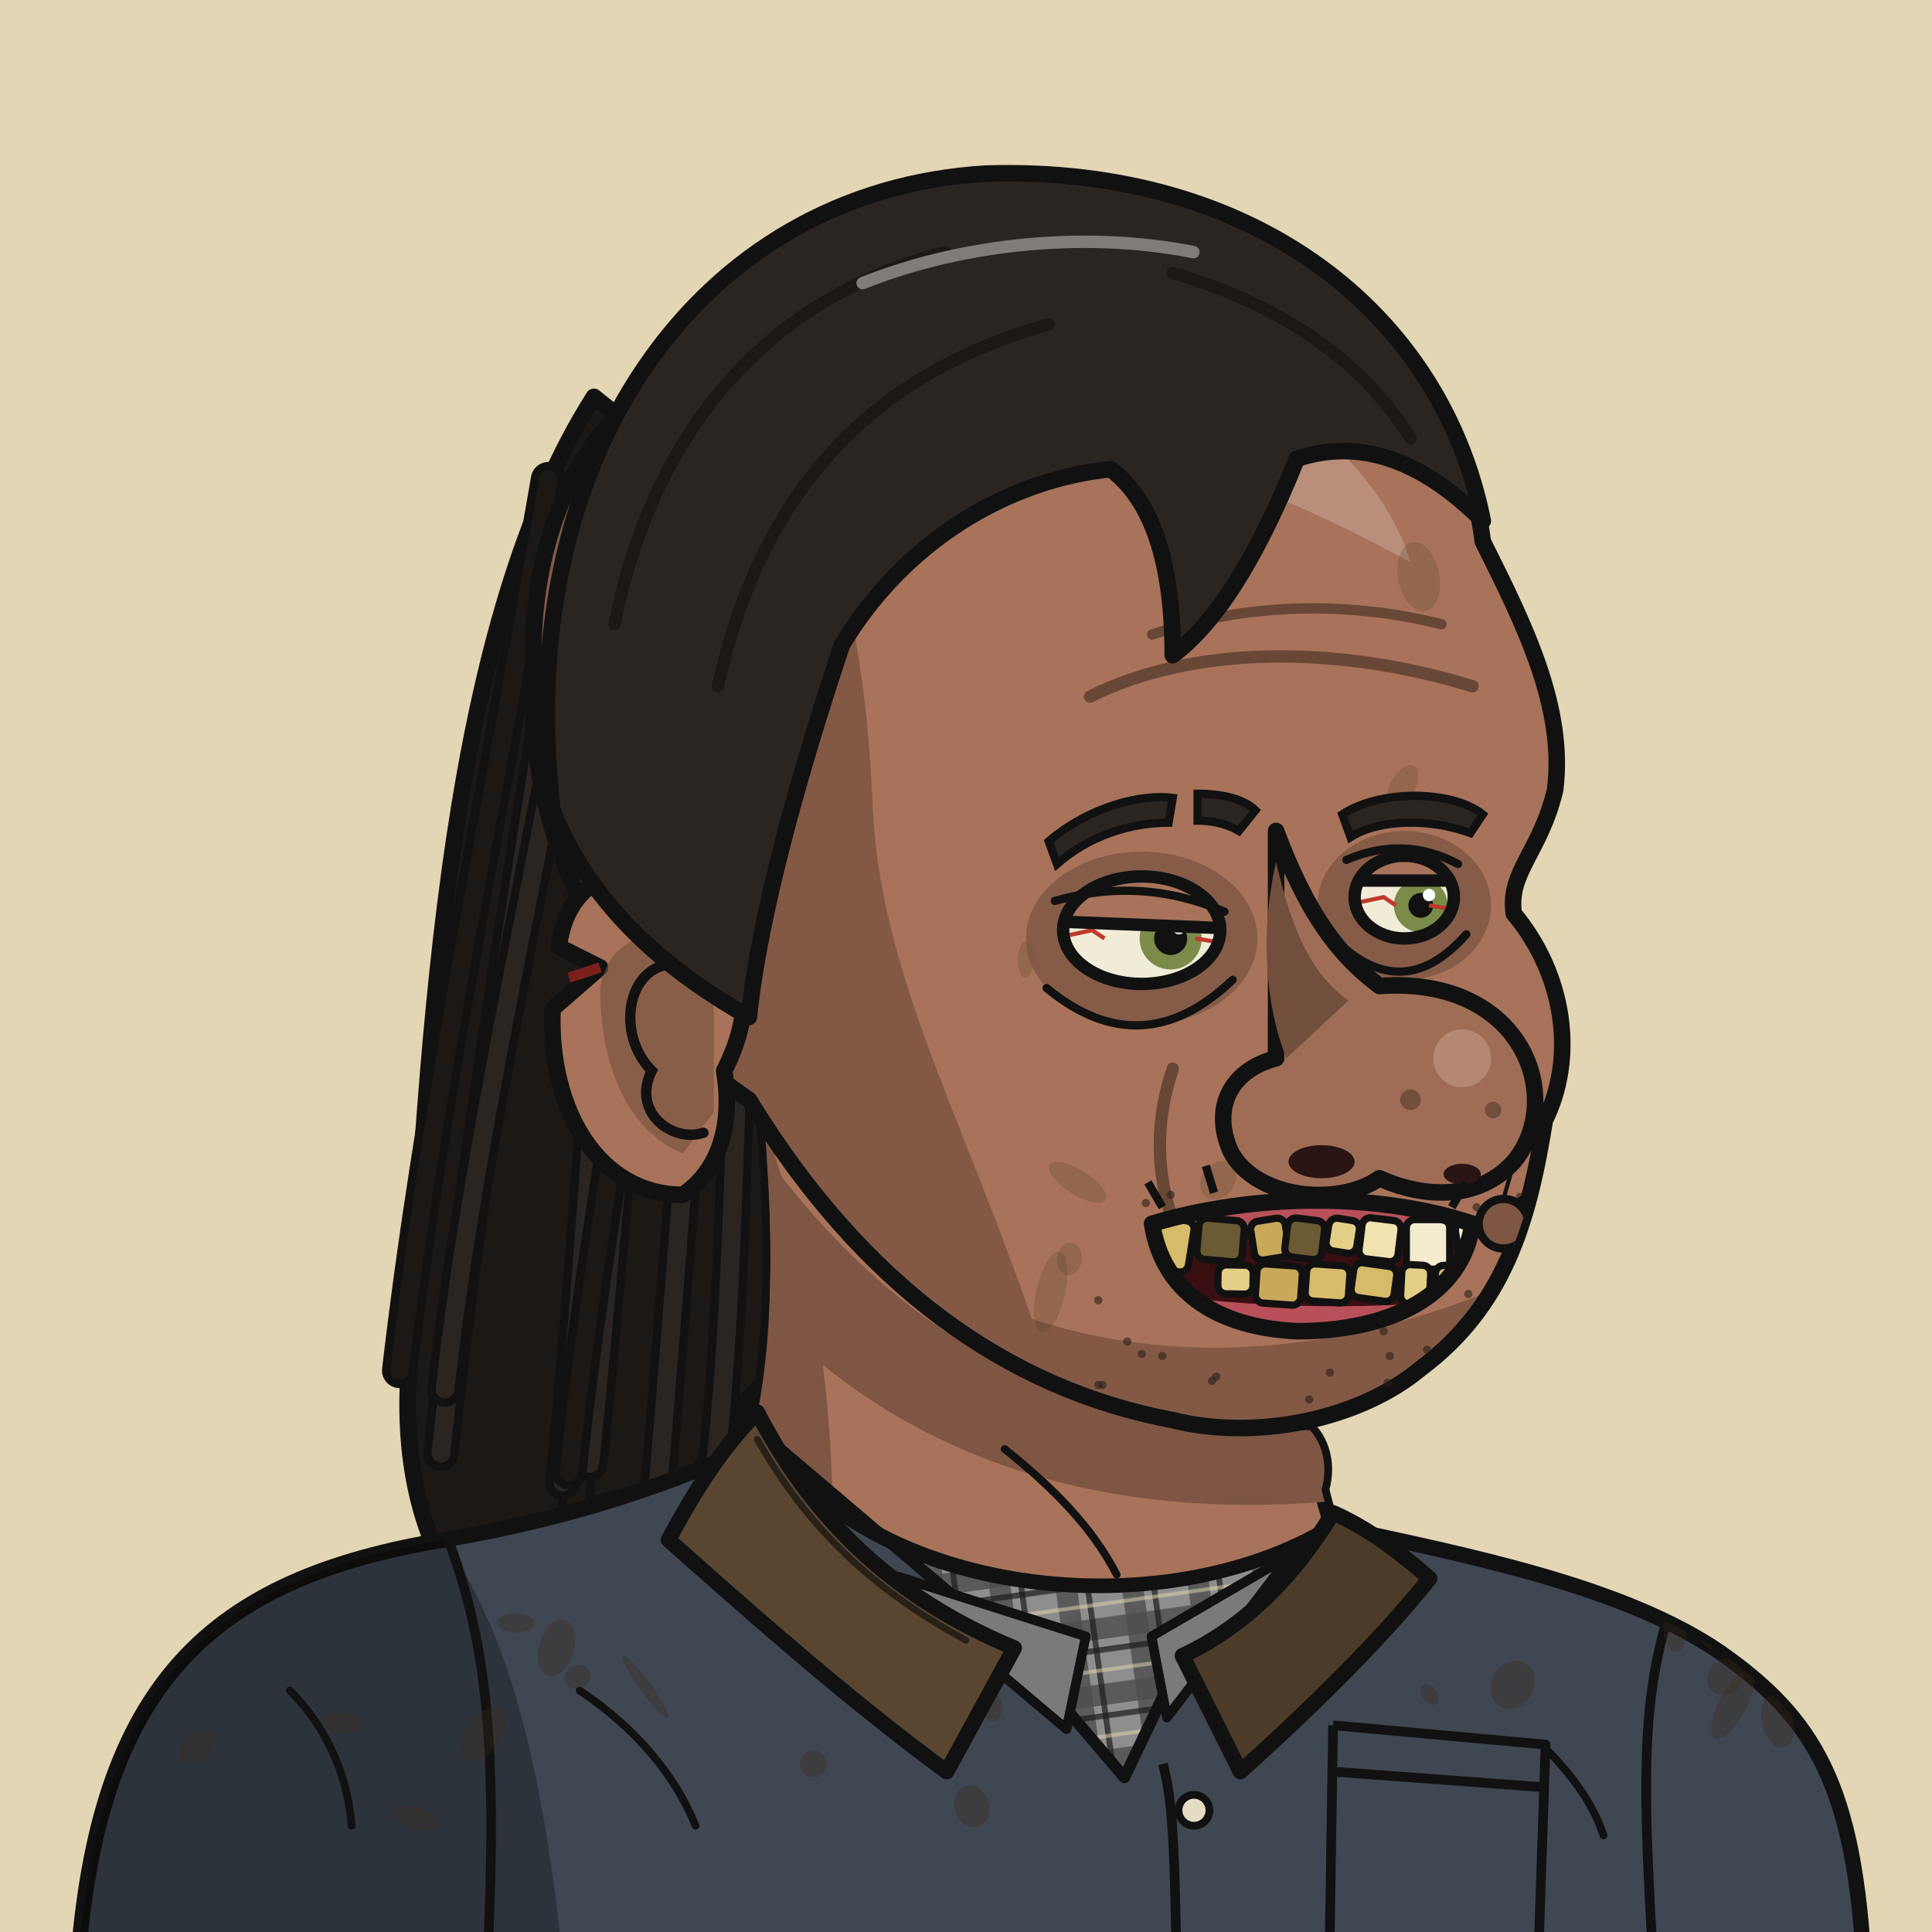
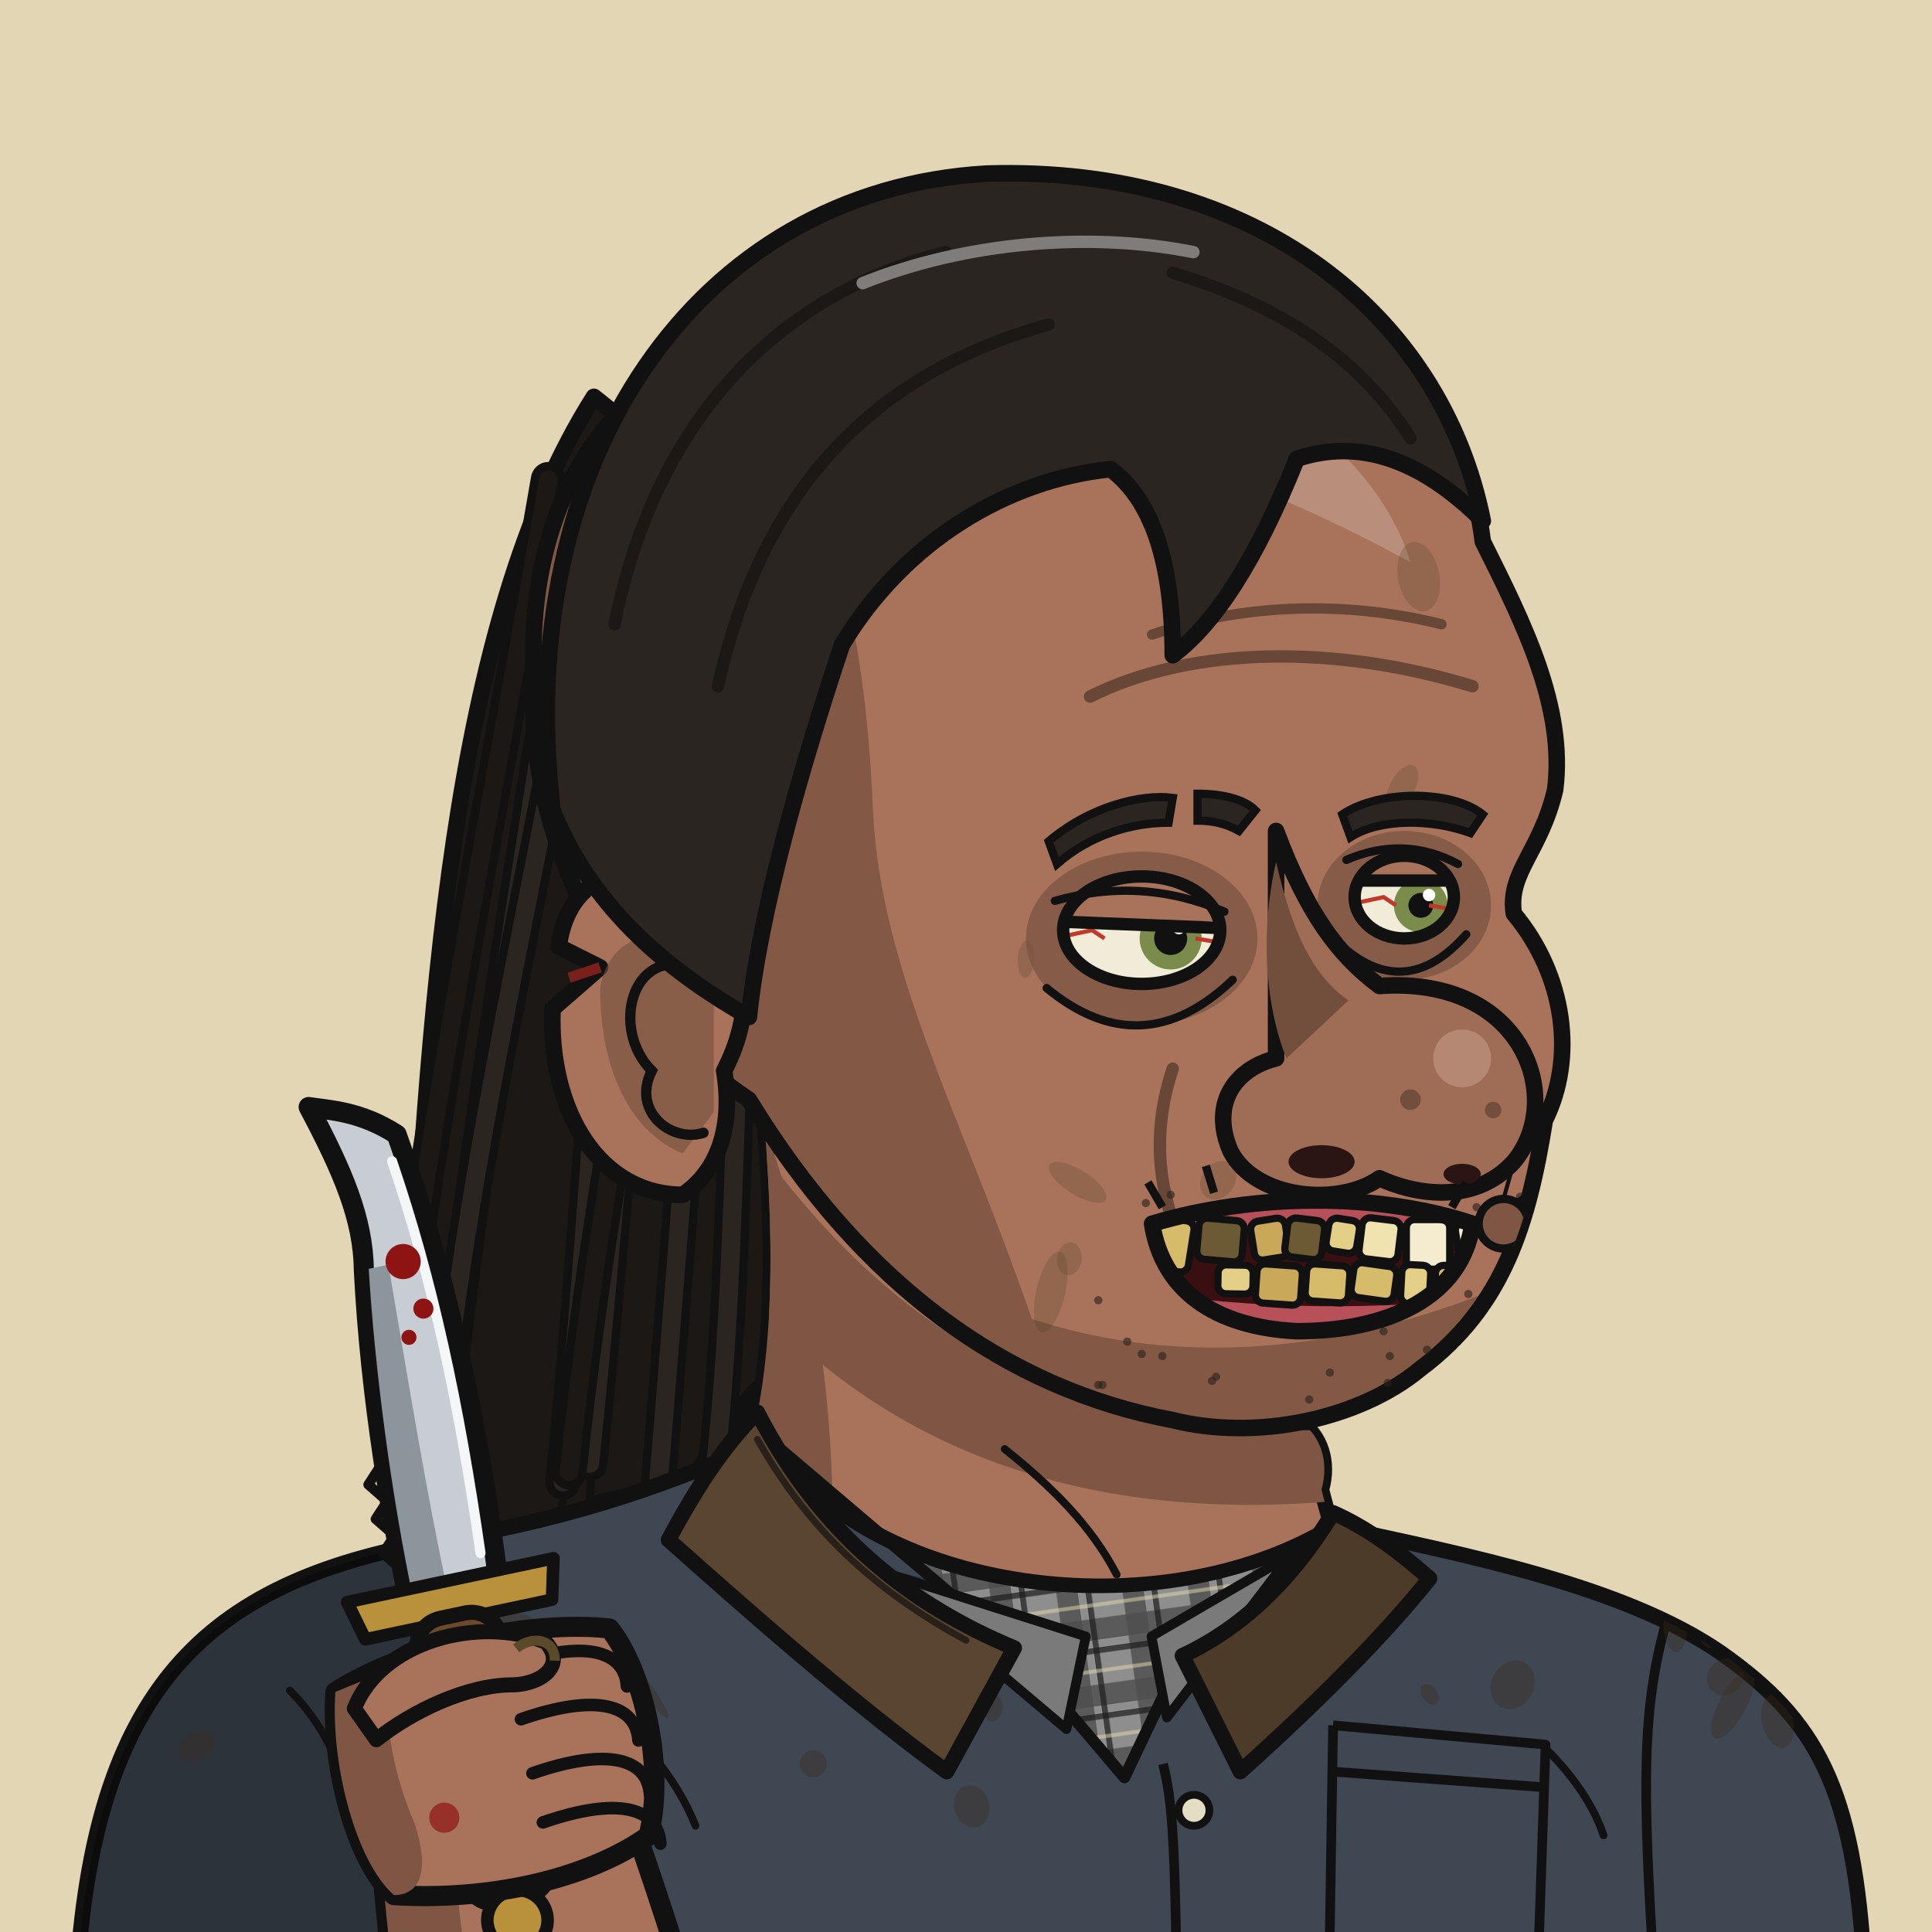
<svg xmlns="http://www.w3.org/2000/svg" viewBox="0 0 1000 1000" width="1000" height="1000">
  <rect width="1000" height="1000" fill="#e3d6b4" />
  <g transform="translate(0 -55)">
    <g transform="translate(-35 25) scale(1.07)">
      <path d="M 320 220 C 250 330 240 520 230 700 C 228 760 250 800 270 810 C 300 760 330 740 360 760 C 380 720 400 690 430 680 C 420 600 400 450 420 300 Z" fill="#1b1816" stroke="#111111" stroke-width="8" stroke-linejoin="round" />
      <path d="M 298 260 C 268 433 241 562 226 691" fill="none" stroke="#111111" stroke-width="17" stroke-linecap="round" />
      <path d="M 298 260 C 268 433 241 562 226 691" fill="none" stroke="#1b1816" stroke-width="9" stroke-linecap="round" />
      <path d="M 315 260 C 285 448 261 590 246 731" fill="none" stroke="#111111" stroke-width="17" stroke-linecap="round" />
      <path d="M 315 260 C 285 448 261 590 246 731" fill="none" stroke="#2b2522" stroke-width="9" stroke-linecap="round" />
      <path d="M 326 260 C 296 436 263 568 248 700" fill="none" stroke="#111111" stroke-width="17" stroke-linecap="round" />
      <path d="M 326 260 C 296 436 263 568 248 700" fill="none" stroke="#2b2522" stroke-width="9" stroke-linecap="round" />
      <path d="M 346 260 C 316 468 324 625 309 781" fill="none" stroke="#111111" stroke-width="17" stroke-linecap="round" />
      <path d="M 346 260 C 316 468 324 625 309 781" fill="none" stroke="#1b1816" stroke-width="9" stroke-linecap="round" />
      <path d="M 353 260 C 323 454 320 599 305 745" fill="none" stroke="#111111" stroke-width="17" stroke-linecap="round" />
      <path d="M 353 260 C 323 454 320 599 305 745" fill="none" stroke="#2b2522" stroke-width="9" stroke-linecap="round" />
      <path d="M 370 260 C 340 450 333 593 318 736" fill="none" stroke="#111111" stroke-width="17" stroke-linecap="round" />
      <path d="M 370 260 C 340 450 333 593 318 736" fill="none" stroke="#2b2522" stroke-width="9" stroke-linecap="round" />
      <path d="M 384 260 C 354 452 323 596 308 740" fill="none" stroke="#111111" stroke-width="17" stroke-linecap="round" />
      <path d="M 384 260 C 354 452 323 596 308 740" fill="none" stroke="#1b1816" stroke-width="9" stroke-linecap="round" />
      <path d="M 399 260 C 369 473 362 632 347 792" fill="none" stroke="#111111" stroke-width="17" stroke-linecap="round" />
      <path d="M 399 260 C 369 473 362 632 347 792" fill="none" stroke="#2b2522" stroke-width="9" stroke-linecap="round" />
      <path d="M 413 260 C 383 450 394 593 379 735" fill="none" stroke="#111111" stroke-width="17" stroke-linecap="round" />
      <path d="M 413 260 C 383 450 394 593 379 735" fill="none" stroke="#2b2522" stroke-width="9" stroke-linecap="round" />
    </g>
    <path d="M 392 600 C 402 690 402 760 385 815 C 360 840 320 856 290 868 L 720 920 C 700 880 690 850 684 826 C 688 812 684 798 672 790 C 664 770 660 745 662 720 Z" fill="#a8735a" stroke="#111111" stroke-width="8" stroke-linejoin="round" />
    <clipPath id="neckclip">
      <path d="M 392 600 C 402 690 402 760 385 815 C 360 840 320 856 290 868 L 720 920 C 700 880 690 850 684 826 C 688 812 684 798 672 790 C 664 770 660 745 662 720 Z" />
    </clipPath>
    <g clip-path="url(#neckclip)">
      <path d="M 380 630 C 450 735 540 800 690 795 L 690 832 C 540 845 440 790 380 715 Z" fill="#7e5643" />
      <path d="M 380 600 C 425 700 435 790 430 900 L 280 900 L 280 600 Z" fill="#7e5643" />
    </g>
    <path d="M 520 805 C 545 825 565 845 578 870" fill="none" stroke="#111111" stroke-width="4" stroke-linecap="round" />
    <clipPath id="torso">
      <path d="M 40 1075 C 50 925 110 872 230 852 C 300 840 350 822 398 800 C 450 880 600 900 690 845 C 760 860 840 876 890 910 C 940 945 960 980 965 1075 Z" />
    </clipPath>
    <path d="M 40 1075 C 50 925 110 872 230 852 C 300 840 350 822 398 800 C 450 880 600 900 690 845 C 760 860 840 876 890 910 C 940 945 960 980 965 1075 Z" fill="#3e4752" stroke="#111111" stroke-width="8" stroke-linejoin="round" />
    <g clip-path="url(#torso)">
      <path d="M 40 1075 C 50 925 110 872 230 852 C 262 900 280 960 292 1075 Z" fill="#000" opacity="0.28" />
      <path d="M 370 812 C 420 880 560 900 700 852 L 720 900 C 560 950 420 930 360 860 Z" fill="#000" opacity="0.22" />
    </g>
    <path d="M 232 852 C 252 905 258 960 252 1075" fill="none" stroke="#111111" stroke-width="5" stroke-linecap="round" />
    <path d="M 862 896 C 850 940 850 978 856 1075" fill="none" stroke="#111111" stroke-width="5" stroke-linecap="round" />
    <path d="M 300 930 C 330 950 350 975 360 1000 M 150 930 C 170 950 180 975 182 1000 M 800 960 C 815 975 825 990 830 1005" fill="none" stroke="#111111" stroke-width="4" stroke-linecap="round" />
    <g clip-path="url(#torso)">
      <ellipse cx="740" cy="932" rx="6" ry="4" transform="rotate(54 740 932)" fill="#3b2a18" opacity="0.32" />
      <ellipse cx="476" cy="891" rx="10" ry="7" transform="rotate(54 476 891)" fill="#3b2a18" opacity="0.32" />
      <ellipse cx="334" cy="928" rx="20" ry="3" transform="rotate(54 334 928)" fill="#3b2a18" opacity="0.32" />
      <ellipse cx="299" cy="923" rx="6" ry="7" transform="rotate(65 299 923)" fill="#3b2a18" opacity="0.32" />
      <ellipse cx="500" cy="907" rx="7" ry="6" transform="rotate(104 500 907)" fill="#3b2a18" opacity="0.32" />
      <ellipse cx="897" cy="937" rx="20" ry="7" transform="rotate(118 897 937)" fill="#3b2a18" opacity="0.32" />
      <ellipse cx="177" cy="947" rx="5" ry="11" transform="rotate(101 177 947)" fill="#3b2a18" opacity="0.32" />
      <ellipse cx="215" cy="996" rx="12" ry="6" transform="rotate(14 215 996)" fill="#3b2a18" opacity="0.32" />
      <ellipse cx="421" cy="968" rx="7" ry="7" transform="rotate(21 421 968)" fill="#3b2a18" opacity="0.32" />
      <ellipse cx="884" cy="902" rx="6" ry="4" transform="rotate(75 884 902)" fill="#3b2a18" opacity="0.32" />
      <ellipse cx="102" cy="959" rx="7" ry="10" transform="rotate(53 102 959)" fill="#3b2a18" opacity="0.32" />
      <ellipse cx="867" cy="898" rx="12" ry="6" transform="rotate(86 867 898)" fill="#3b2a18" opacity="0.32" />
      <ellipse cx="893" cy="923" rx="10" ry="9" transform="rotate(129 893 923)" fill="#3b2a18" opacity="0.32" />
      <ellipse cx="514" cy="939" rx="7" ry="5" transform="rotate(97 514 939)" fill="#3b2a18" opacity="0.32" />
      <ellipse cx="527" cy="885" rx="19" ry="9" transform="rotate(132 527 885)" fill="#3b2a18" opacity="0.32" />
      <ellipse cx="562" cy="912" rx="17" ry="3" transform="rotate(28 562 912)" fill="#3b2a18" opacity="0.32" />
      <ellipse cx="250" cy="953" rx="16" ry="9" transform="rotate(124 250 953)" fill="#3b2a18" opacity="0.32" />
      <ellipse cx="920" cy="946" rx="14" ry="8" transform="rotate(76 920 946)" fill="#3b2a18" opacity="0.32" />
      <ellipse cx="850" cy="877" rx="18" ry="10" transform="rotate(30 850 877)" fill="#3b2a18" opacity="0.32" />
      <ellipse cx="783" cy="927" rx="13" ry="11" transform="rotate(119 783 927)" fill="#3b2a18" opacity="0.32" />
      <ellipse cx="503" cy="990" rx="9" ry="11" transform="rotate(163 503 990)" fill="#3b2a18" opacity="0.32" />
      <ellipse cx="551" cy="889" rx="15" ry="7" transform="rotate(101 551 889)" fill="#3b2a18" opacity="0.32" />
      <ellipse cx="288" cy="908" rx="15" ry="9" transform="rotate(107 288 908)" fill="#3b2a18" opacity="0.32" />
      <ellipse cx="267" cy="895" rx="5" ry="10" transform="rotate(91 267 895)" fill="#3b2a18" opacity="0.32" />
    </g>
    <defs>
      <pattern id="plaidgrey" width="34" height="34" patternUnits="userSpaceOnUse" patternTransform="rotate(-8) skewY(0)">
        <rect width="34" height="34" fill="#8e8e8e" />
        <rect x="0" y="11" width="34" height="11" fill="#4e4e4e" opacity="0.8" />
        <rect x="11" y="0" width="11" height="34" fill="#4e4e4e" opacity="0.8" />
        <rect x="0" y="26" width="34" height="3" fill="#1c1c1c" opacity="0.7" />
        <rect x="26" y="0" width="3" height="34" fill="#1c1c1c" opacity="0.7" />
        <rect x="0" y="3" width="34" height="2" fill="#e8d9b0" opacity="0.5" />
      </pattern>
    </defs>
    <path d="M 405 806 C 450 880 600 900 688 846 L 612 912 L 582 975 L 525 908 Z" fill="url(#plaidgrey)" stroke="#111111" stroke-width="6" stroke-linejoin="round" />
    <path d="M 455 868 L 552 950 L 562 902 Z M 668 860 L 604 944 L 596 902 Z" fill="#7a7a7a" stroke="#111111" stroke-width="5" stroke-linejoin="round" />
    <path d="M 392 786 C 425 850 472 886 525 908 L 490 972 C 438 934 382 884 346 852 C 360 826 374 804 392 786 Z" fill="#5a4630" stroke="#111111" stroke-width="8" stroke-linejoin="round" />
    <path d="M 392 800 C 418 846 452 878 500 904" fill="none" stroke="#111111" stroke-width="3.5" stroke-linecap="round" opacity="0.7" />
    <path d="M 690 838 C 668 874 642 898 612 912 L 642 972 C 682 936 716 902 740 872 C 724 858 708 846 690 838 Z" fill="#4c3b28" stroke="#111111" stroke-width="8" stroke-linejoin="round" />
    <path d="M 602 968 C 606 985 608 998 609 1075" fill="none" stroke="#111111" stroke-width="5" />
    <circle cx="618" cy="992" r="8" fill="#e5dcc4" stroke="#111111" stroke-width="4" />
    <path d="M 690 948 L 800 958 L 796 1075 M 690 948 L 688 1075 M 690 972 L 798 980" fill="none" stroke="#111111" stroke-width="5" stroke-linejoin="round" />
    <g transform="translate(-35 25) scale(1.07)">
      <clipPath id="headclip">
        <path d="M 395 560 Q 343 525 318 473 Q 288 415 291 357 Q 288 294 316 248 Q 348 202 394 174 Q 442 134 500 133 Q 557 124 611 142 Q 667 147 702 193 Q 742 228 750 290 C 770 330 790 370 785 410 C 778 440 762 450 765 470 C 790 500 795 540 780 570 C 772 620 760 660 720 690 C 690 715 640 725 600 715 C 520 700 450 650 395 560 Z" />
      </clipPath>
      <path d="M 395 560 Q 343 525 318 473 Q 288 415 291 357 Q 288 294 316 248 Q 348 202 394 174 Q 442 134 500 133 Q 557 124 611 142 Q 667 147 702 193 Q 742 228 750 290 C 770 330 790 370 785 410 C 778 440 762 450 765 470 C 790 500 795 540 780 570 C 772 620 760 660 720 690 C 690 715 640 725 600 715 C 520 700 450 650 395 560 Z" fill="#a8735a" />
      <g clip-path="url(#headclip)">
        <path d="M 250 100 C 420 160 450 300 455 420 C 460 520 520 600 560 760 L 250 760 Z" fill="#835946" />
        <path d="M 420 600 C 520 690 640 700 760 650 L 760 760 L 400 760 Z" fill="#835946" />
        <path d="M 560 190 C 640 200 700 250 715 300 C 660 270 600 245 545 240 Z" fill="#bd9683" opacity="0.8" />
        <path d="M 403 193 A 40 30 0 0 0 483 193 A 44 38 0 0 1 403 193 Z" fill="#684737" opacity="0.85" />
        <path d="M 403 193 A 40 30 0 0 0 467 217" fill="none" stroke="#111111" stroke-width="4" stroke-linecap="round" opacity="0.8" />
        <ellipse cx="453" cy="175" rx="14" ry="7" transform="rotate(-20 443 193)" fill="#bd9683" opacity="0.9" />
        <path d="M 353 330 A 32 24 0 0 0 417 330 A 35 30 0 0 1 353 330 Z" fill="#684737" opacity="0.85" />
        <path d="M 353 330 A 32 24 0 0 0 404 348" fill="none" stroke="#111111" stroke-width="4" stroke-linecap="round" opacity="0.8" />
        <ellipse cx="393" cy="315" rx="11" ry="6" transform="rotate(-20 385 330)" fill="#bd9683" opacity="0.9" />
        <path d="M 517 179 A 47 35 0 0 0 611 179 A 51 44 0 0 1 517 179 Z" fill="#684737" opacity="0.85" />
        <path d="M 517 179 A 47 35 0 0 0 592 207" fill="none" stroke="#111111" stroke-width="4" stroke-linecap="round" opacity="0.8" />
        <ellipse cx="576" cy="158" rx="16" ry="8" transform="rotate(-20 564 179)" fill="#bd9683" opacity="0.9" />
        <path d="M 386 320 A 30 23 0 0 0 446 320 A 33 29 0 0 1 386 320 Z" fill="#684737" opacity="0.85" />
        <path d="M 386 320 A 30 23 0 0 0 434 338" fill="none" stroke="#111111" stroke-width="4" stroke-linecap="round" opacity="0.8" />
        <ellipse cx="424" cy="306" rx="11" ry="5" transform="rotate(-20 416 320)" fill="#bd9683" opacity="0.9" />
        <path d="M 560 365 C 610 340 680 340 745 360" fill="none" stroke="#684737" stroke-width="6" stroke-linecap="round" />
        <path d="M 590 335 C 640 318 690 320 730 330" fill="none" stroke="#684737" stroke-width="5" stroke-linecap="round" />
        <path d="M 600 545 C 585 590 600 625 615 650" fill="none" stroke="#684737" stroke-width="6" stroke-linecap="round" />
      </g>
      <path d="M 395 560 Q 343 525 318 473 Q 288 415 291 357 Q 288 294 316 248 Q 348 202 394 174 Q 442 134 500 133 Q 557 124 611 142 Q 667 147 702 193 Q 742 228 750 290 C 770 330 790 370 785 410 C 778 440 762 450 765 470 C 790 500 795 540 780 570 C 772 620 760 660 720 690 C 690 715 640 725 600 715 C 520 700 450 650 395 560 Z" fill="none" stroke="#111111" stroke-width="8" stroke-linejoin="round" />
      <g clip-path="url(#headclip)">
        <ellipse cx="365" cy="650" rx="13" ry="9" transform="rotate(167 365 650)" fill="#4a3a22" opacity="0.22" />
        <ellipse cx="699" cy="242" rx="6" ry="8" transform="rotate(146 699 242)" fill="#4a3a22" opacity="0.22" />
        <ellipse cx="384" cy="302" rx="9" ry="6" transform="rotate(9 384 302)" fill="#4a3a22" opacity="0.22" />
        <ellipse cx="676" cy="622" rx="14" ry="7" transform="rotate(155 676 622)" fill="#4a3a22" opacity="0.22" />
        <ellipse cx="613" cy="302" rx="6" ry="7" transform="rotate(154 613 302)" fill="#4a3a22" opacity="0.22" />
        <ellipse cx="361" cy="614" rx="13" ry="3" transform="rotate(37 361 614)" fill="#4a3a22" opacity="0.22" />
        <ellipse cx="529" cy="492" rx="9" ry="4" transform="rotate(93 529 492)" fill="#4a3a22" opacity="0.22" />
        <ellipse cx="359" cy="413" rx="14" ry="8" transform="rotate(16 359 413)" fill="#4a3a22" opacity="0.22" />
        <ellipse cx="554" cy="600" rx="16" ry="6" transform="rotate(32 554 600)" fill="#4a3a22" opacity="0.22" />
        <ellipse cx="719" cy="307" rx="17" ry="10" transform="rotate(79 719 307)" fill="#4a3a22" opacity="0.22" />
        <ellipse cx="711" cy="409" rx="12" ry="6" transform="rotate(118 711 409)" fill="#4a3a22" opacity="0.22" />
        <ellipse cx="377" cy="674" rx="9" ry="8" transform="rotate(54 377 674)" fill="#4a3a22" opacity="0.22" />
        <ellipse cx="744" cy="571" rx="7" ry="10" transform="rotate(73 744 571)" fill="#4a3a22" opacity="0.22" />
        <ellipse cx="541" cy="653" rx="20" ry="7" transform="rotate(103 541 653)" fill="#4a3a22" opacity="0.22" />
        <ellipse cx="622" cy="599" rx="10" ry="8" transform="rotate(127 622 599)" fill="#4a3a22" opacity="0.22" />
        <ellipse cx="550" cy="637" rx="6" ry="8" transform="rotate(7 550 637)" fill="#4a3a22" opacity="0.22" />
        <circle cx="747" cy="612" r="2" fill="#2a2018" opacity="0.6" />
        <circle cx="676" cy="692" r="2" fill="#2a2018" opacity="0.6" />
        <circle cx="564" cy="698" r="2" fill="#2a2018" opacity="0.6" />
        <circle cx="595" cy="684" r="2" fill="#2a2018" opacity="0.6" />
        <circle cx="723" cy="681" r="2" fill="#2a2018" opacity="0.6" />
        <circle cx="692" cy="650" r="2" fill="#2a2018" opacity="0.6" />
        <circle cx="621" cy="694" r="2" fill="#2a2018" opacity="0.6" />
        <circle cx="778" cy="669" r="2" fill="#2a2018" opacity="0.6" />
        <circle cx="705" cy="684" r="2" fill="#2a2018" opacity="0.6" />
        <circle cx="648" cy="635" r="2" fill="#2a2018" opacity="0.6" />
        <circle cx="741" cy="633" r="2" fill="#2a2018" opacity="0.6" />
        <circle cx="638" cy="629" r="2" fill="#2a2018" opacity="0.6" />
        <circle cx="695" cy="649" r="2" fill="#2a2018" opacity="0.6" />
        <circle cx="750" cy="602" r="2" fill="#2a2018" opacity="0.6" />
        <circle cx="566" cy="698" r="2" fill="#2a2018" opacity="0.6" />
        <circle cx="743" cy="654" r="2" fill="#2a2018" opacity="0.6" />
        <circle cx="585" cy="683" r="2" fill="#2a2018" opacity="0.6" />
        <circle cx="666" cy="705" r="2" fill="#2a2018" opacity="0.6" />
        <circle cx="704" cy="601" r="2" fill="#2a2018" opacity="0.6" />
        <circle cx="618" cy="615" r="2" fill="#2a2018" opacity="0.6" />
        <circle cx="768" cy="607" r="2" fill="#2a2018" opacity="0.6" />
        <circle cx="760" cy="684" r="2" fill="#2a2018" opacity="0.6" />
        <circle cx="587" cy="610" r="2" fill="#2a2018" opacity="0.6" />
        <circle cx="702" cy="672" r="2" fill="#2a2018" opacity="0.6" />
        <circle cx="770" cy="641" r="2" fill="#2a2018" opacity="0.6" />
        <circle cx="757" cy="659" r="2" fill="#2a2018" opacity="0.6" />
        <circle cx="603" cy="644" r="2" fill="#2a2018" opacity="0.6" />
        <circle cx="761" cy="646" r="2" fill="#2a2018" opacity="0.6" />
        <circle cx="564" cy="657" r="2" fill="#2a2018" opacity="0.6" />
        <circle cx="700" cy="629" r="2" fill="#2a2018" opacity="0.6" />
        <circle cx="640" cy="667" r="2" fill="#2a2018" opacity="0.6" />
        <circle cx="750" cy="671" r="2" fill="#2a2018" opacity="0.6" />
        <circle cx="681" cy="620" r="2" fill="#2a2018" opacity="0.6" />
        <circle cx="640" cy="662" r="2" fill="#2a2018" opacity="0.6" />
        <circle cx="704" cy="697" r="2" fill="#2a2018" opacity="0.6" />
        <circle cx="599" cy="606" r="2" fill="#2a2018" opacity="0.6" />
        <circle cx="578" cy="677" r="2" fill="#2a2018" opacity="0.6" />
        <circle cx="619" cy="696" r="2" fill="#2a2018" opacity="0.6" />
        <circle cx="769" cy="652" r="2" fill="#2a2018" opacity="0.6" />
        <circle cx="704" cy="621" r="2" fill="#2a2018" opacity="0.6" />
        <circle cx="760" cy="620" r="12" fill="#7e5643" stroke="#111" stroke-width="4" />
        <path d="M 760 608 l 4 -14 M 765 610 l 12 -8" stroke="#111" stroke-width="2" />
      </g>
      <g transform="translate(-22 6)">
        <path d="M 405 470 C 370 430 330 440 325 480 L 345 490 L 322 510 C 320 560 345 600 385 600 C 400 590 410 570 405 540 C 418 515 418 490 405 470 Z" fill="#a8735a" stroke="#111111" stroke-width="8" stroke-linejoin="round" />
        <path d="M 400 480 C 380 470 350 470 345 500 C 345 540 360 570 385 580 L 400 560 Z" fill="#75503e" opacity="0.6" />
        <path d="M 390 490 C 360 480 350 520 370 540 C 360 560 380 575 395 570" fill="none" stroke="#111111" stroke-width="5" stroke-linecap="round" />
        <path d="M 330 495 L 345 490" stroke="#7a1f1a" stroke-width="5" />
      </g>
      <ellipse cx="585" cy="482" rx="56" ry="42" fill="#785240" opacity="0.7" />
      <path d="M 539 506 Q 585 544 629 502" fill="none" stroke="#111111" stroke-width="4" stroke-linecap="round" />
      <clipPath id="e585478">
        <ellipse cx="585" cy="478" rx="38" ry="26" />
      </clipPath>
      <ellipse cx="585" cy="478" rx="38" ry="26" fill="#f1ecd8" />
      <g clip-path="url(#e585478)">
        <circle cx="599" cy="482" r="15" fill="#7a8b4a" />
        <circle cx="599" cy="482" r="8" fill="#111" />
        <circle cx="603" cy="477" r="3" fill="#fff" />
        <path d="M 547 481 l 14 -3 l 6 4 M 623 484 l -12 -2" stroke="#c0392b" stroke-width="2" fill="none" />
        <rect x="545" y="450" width="80" height="23.84" fill="#a8735a" />
        <path d="M 545 473.84 L 625 477.04" stroke="#111111" stroke-width="6" />
      </g>
      <ellipse cx="585" cy="478" rx="38" ry="26" fill="none" stroke="#111111" stroke-width="6" />
      <path d="M 543 463.84 Q 585 451.84 625 469.04" fill="none" stroke="#111111" stroke-width="4" stroke-linecap="round" />
      <ellipse cx="712" cy="466" rx="42" ry="36" fill="#785240" opacity="0.7" />
      <path d="M 680 484 Q 712 514 742 480" fill="none" stroke="#111111" stroke-width="4" stroke-linecap="round" />
      <clipPath id="e712462">
        <ellipse cx="712" cy="462" rx="24" ry="20" />
      </clipPath>
      <ellipse cx="712" cy="462" rx="24" ry="20" fill="#f1ecd8" />
      <g clip-path="url(#e712462)">
        <circle cx="720" cy="466" r="13" fill="#7a8b4a" />
        <circle cx="720" cy="466" r="6" fill="#111" />
        <circle cx="724" cy="461" r="3" fill="#fff" />
        <path d="M 688 465 l 14 -3 l 6 4 M 736 468 l -12 -2" stroke="#c0392b" stroke-width="2" fill="none" />
        <rect x="686" y="440" width="52" height="14.0" fill="#a8735a" />
        <path d="M 686 454.0 L 738 454.0" stroke="#111111" stroke-width="6" />
      </g>
      <ellipse cx="712" cy="462" rx="24" ry="20" fill="none" stroke="#111111" stroke-width="6" />
      <path d="M 684 444.0 Q 712 432.0 738 446.0" fill="none" stroke="#111111" stroke-width="4" stroke-linecap="round" />
      <path d="M 540 435 C 560 418 585 412 600 414 L 598 426 C 580 426 560 432 544 446 Z" fill="#2b2522" stroke="#111111" stroke-width="4" />
      <path d="M 612 412 C 625 412 635 415 640 420 L 632 430 C 625 426 618 425 612 425 Z" fill="#2b2522" stroke="#111111" stroke-width="4" />
      <path d="M 682 422 C 700 410 735 410 750 422 L 744 431 C 725 424 700 424 686 433 Z" fill="#2b2522" stroke="#111111" stroke-width="4" />
      <path d="M 650 430 C 665 470 680 490 700 505 C 770 500 790 560 765 590 C 745 612 715 605 700 598 C 680 612 640 608 628 585 C 618 562 630 545 650 540 Z" fill="#9f6d55" stroke="#111111" stroke-width="8" stroke-linejoin="round" />
      <path d="M 650 445 C 658 480 668 500 685 512 L 655 540 C 645 515 642 480 650 445 Z" fill="#724e3d" />
      <circle cx="740" cy="540" r="14" fill="#b98f7b" opacity="0.8" />
      <circle cx="715" cy="560" r="5" fill="#724e3d" />
      <circle cx="755" cy="565" r="4" fill="#724e3d" />
      <ellipse cx="672" cy="590" rx="16" ry="8" fill="#2a1414" />
      <ellipse cx="740" cy="596" rx="9" ry="5" fill="#2a1414" />
      <clipPath id="mclip">
        <path d="M 590 620 C 640 605 700 605 745 620 C 740 655 705 672 660 672 C 620 670 595 652 590 620 Z" />
      </clipPath>
      <path d="M 590 620 C 640 605 700 605 745 620 C 740 655 705 672 660 672 C 620 670 595 652 590 620 Z" fill="#3a0f12" />
      <g clip-path="url(#mclip)">
        <path d="M 580 600 L 760 600 L 760 628 C 700 618 640 618 580 632 Z" fill="#b8505a" />
        <rect x="592" y="618" width="19" height="25" rx="4" fill="#d6bb6a" stroke="#111" stroke-width="3.5" transform="rotate(9 603 618)" />
        <rect x="613" y="618" width="22" height="20" rx="4" fill="#6b5a33" stroke="#111" stroke-width="3.5" transform="rotate(5 625 618)" />
        <rect x="637" y="618" width="17" height="19" rx="4" fill="#c9a85a" stroke="#111" stroke-width="3.5" transform="rotate(-9 646 618)" />
        <rect x="656" y="618" width="18" height="19" rx="4" fill="#6b5a33" stroke="#111" stroke-width="3.5" transform="rotate(7 666 618)" />
        <rect x="676" y="618" width="15" height="16" rx="4" fill="#e4cf86" stroke="#111" stroke-width="3.5" transform="rotate(9 684 618)" />
        <rect x="692" y="618" width="19" height="20" rx="4" fill="#f0e3b0" stroke="#111" stroke-width="3.5" transform="rotate(7 703 618)" />
        <rect x="713" y="618" width="21" height="24" rx="4" fill="#f5ecd0" stroke="#111" stroke-width="3.5" transform="rotate(0 725 618)" />
        <rect x="736" y="618" width="22" height="23" rx="4" fill="#f5ecd0" stroke="#111" stroke-width="3.5" transform="rotate(-9 748 618)" />
        <path d="M 580 680 L 760 680 L 760 655 C 700 662 640 662 580 652 Z" fill="#b8505a" />
        <rect x="622" y="640" width="17" height="14" rx="4" fill="#e4cf86" stroke="#111" stroke-width="3.5" transform="rotate(1 632 640)" />
        <rect x="641" y="640" width="22" height="19" rx="4" fill="#c9a85a" stroke="#111" stroke-width="3.5" transform="rotate(4 653 640)" />
        <rect x="665" y="640" width="21" height="18" rx="4" fill="#d6bb6a" stroke="#111" stroke-width="3.5" transform="rotate(4 677 640)" />
        <rect x="688" y="640" width="21" height="17" rx="4" fill="#d6bb6a" stroke="#111" stroke-width="3.5" transform="rotate(8 700 640)" />
        <rect x="711" y="640" width="14" height="19" rx="4" fill="#e4cf86" stroke="#111" stroke-width="3.5" transform="rotate(3 719 640)" />
        <rect x="727" y="640" width="23" height="16" rx="4" fill="#d6bb6a" stroke="#111" stroke-width="3.5" transform="rotate(-1 740 640)" />
      </g>
      <path d="M 590 620 C 640 605 700 605 745 620 C 740 655 705 672 660 672 C 620 670 595 652 590 620 Z" fill="none" stroke="#111" stroke-width="8" stroke-linejoin="round" />
      <path d="M 595 612 L 588 600 M 620 605 L 616 592 M 735 612 L 742 600" stroke="#111" stroke-width="4" />
      <path d="M 300 420 C 280 250 370 120 510 112 C 640 108 730 180 750 280 C 720 250 690 240 660 250 C 640 300 620 330 600 345 C 600 300 590 270 570 255 C 520 260 470 290 440 340 C 420 400 400 470 395 520 C 360 500 320 470 300 420 Z" fill="#2b2522" stroke="#111111" stroke-width="8" stroke-linejoin="round" />
      <path d="M 330 330 C 350 230 410 170 490 150 M 380 360 C 400 270 450 210 540 185 M 600 160 C 650 175 690 200 715 240" fill="none" stroke="#1b1816" stroke-width="6" stroke-linecap="round" />
      <path d="M 450 165 C 500 145 560 140 610 150" fill="none" stroke="#7f7c7a" stroke-width="6" stroke-linecap="round" />
    </g>
+     <g transform="translate(250 965) rotate(-12) scale(1.3)">
+       <path d="M -48 30 C -55 90 -62 160 -66 260 L 70 260 C 66 160 60 90 52 30 Z" fill="#a8735a" stroke="#111111" stroke-width="8" stroke-linejoin="round" />
+       <path d="M -48 30 C -55 90 -62 160 -66 260 L -30 260 C -28 160 -26 90 -20 40 Z" fill="#7e5643" />
+       <path d="M -78 120 C -70 112 70 112 82 120 L 92 260 L -88 260 Z" fill="#3e4752" stroke="#111111" stroke-width="8" stroke-linejoin="round" />
+       <path d="M -78 120 C -70 112 70 112 82 120 L 84 142 C 60 134 -60 134 -80 142 Z" fill="#000" opacity="0.25" />
+       <path d="M -16 -60 L 20 -60 C 26 -130 26 -190 18 -250 C 6 -262 -6 -265 -14 -268 C -6 -240 -2 -220 -6 -200 C -14 -150 -16 -100 -16 -60 Z" fill="#c7cdd2" stroke="#111111" stroke-width="8" stroke-linejoin="round" />
+       <path d="M -14 -66 C -14 -110 -10 -160 -4 -200 L 4 -200 C 2 -150 0 -110 0 -66 Z" fill="#8d959c" />
+       <path d="M -16 -80 l -6 -8 l 6 -6 l -6 -8 l 6 -6 l -6 -8 l 6 -6" fill="none" stroke="#111111" stroke-width="4" stroke-linejoin="round" />
+       <path d="M 16 -80 C 20 -140 20 -190 14 -240" fill="none" stroke="#f4f6f7" stroke-width="4" stroke-linecap="round" />
+       <circle cx="10" cy="-200" r="7" fill="#8e1414" />
+       <circle cx="14" cy="-180" r="4" fill="#8e1414" />
+       <circle cx="6" cy="-170" r="3" fill="#8e1414" />
+       <path d="M -40 -72 L 44 -72 L 40 -56 L -36 -56 Z" fill="#b8913a" stroke="#111111" stroke-width="5" stroke-linejoin="round" />
+       <rect x="-17.0" y="-58" width="34" height="116" rx="11.9" fill="#6b4a2b" stroke="#111111" stroke-width="6" />
+       <path d="M -11.0 -50 L -11.0 50" stroke="#9e8975" stroke-width="4" stroke-linecap="round" />
+       <path d="M -17 -44 L 17 -44" stroke="#111111" stroke-width="2.5" />
+       <path d="M -17 -32 L 17 -32" stroke="#111111" stroke-width="2.5" />
+       <path d="M -17 -20 L 17 -20" stroke="#111111" stroke-width="2.5" />
+       <path d="M -17 -8 L 17 -8" stroke="#111111" stroke-width="2.5" />
+       <path d="M -17 4 L 17 4" stroke="#111111" stroke-width="2.5" />
+       <path d="M -17 16 L 17 16" stroke="#111111" stroke-width="2.5" />
+       <path d="M -17 28 L 17 28" stroke="#111111" stroke-width="2.5" />
+       <path d="M -17 40 L 17 40" stroke="#111111" stroke-width="2.5" />
+       <path d="M -17 52 L 17 52" stroke="#111111" stroke-width="2.5" />
+       <circle cx="0" cy="66" r="12" fill="#b8913a" stroke="#111111" stroke-width="5" />
+       <path d="M -52 -38 C -60 -10 -58 30 -46 46 C -10 56 30 56 58 44 C 70 20 70 -20 60 -40 C 30 -50 -20 -50 -52 -38 Z" fill="#a8735a" stroke="#111111" stroke-width="8" stroke-linejoin="round" />
+       <path d="M -52 -38 C -60 -10 -58 30 -46 46 C -36 48 -30 40 -32 20 C -36 0 -36 -20 -30 -42 Z" fill="#7e5643" />
+       <path d="M 18 -34 C 50 -38 64 -30 62 -16" fill="none" stroke="#111111" stroke-width="5" stroke-linecap="round" />
+       <path d="M 18 -12 C 50 -16 64 -8 62 6" fill="none" stroke="#111111" stroke-width="5" stroke-linecap="round" />
+       <path d="M 18 10 C 50 6 64 14 62 28" fill="none" stroke="#111111" stroke-width="5" stroke-linecap="round" />
+       <path d="M 18 30 C 50 26 64 34 62 48" fill="none" stroke="#111111" stroke-width="5" stroke-linecap="round" />
+       <path d="M -46 -30 C -30 -54 10 -56 34 -40 C 40 -30 30 -24 18 -26 C 0 -30 -24 -24 -40 -16 Z" fill="#a8735a" stroke="#111111" stroke-width="6" stroke-linejoin="round" />
+       <path d="M 22 -40 C 30 -44 38 -40 36 -32" fill="none" stroke="#5a4a2a" stroke-width="4" />
+       <circle cx="-20" cy="20" r="6" fill="#8e1414" opacity="0.7" />
+     </g>
  </g>
</svg>
